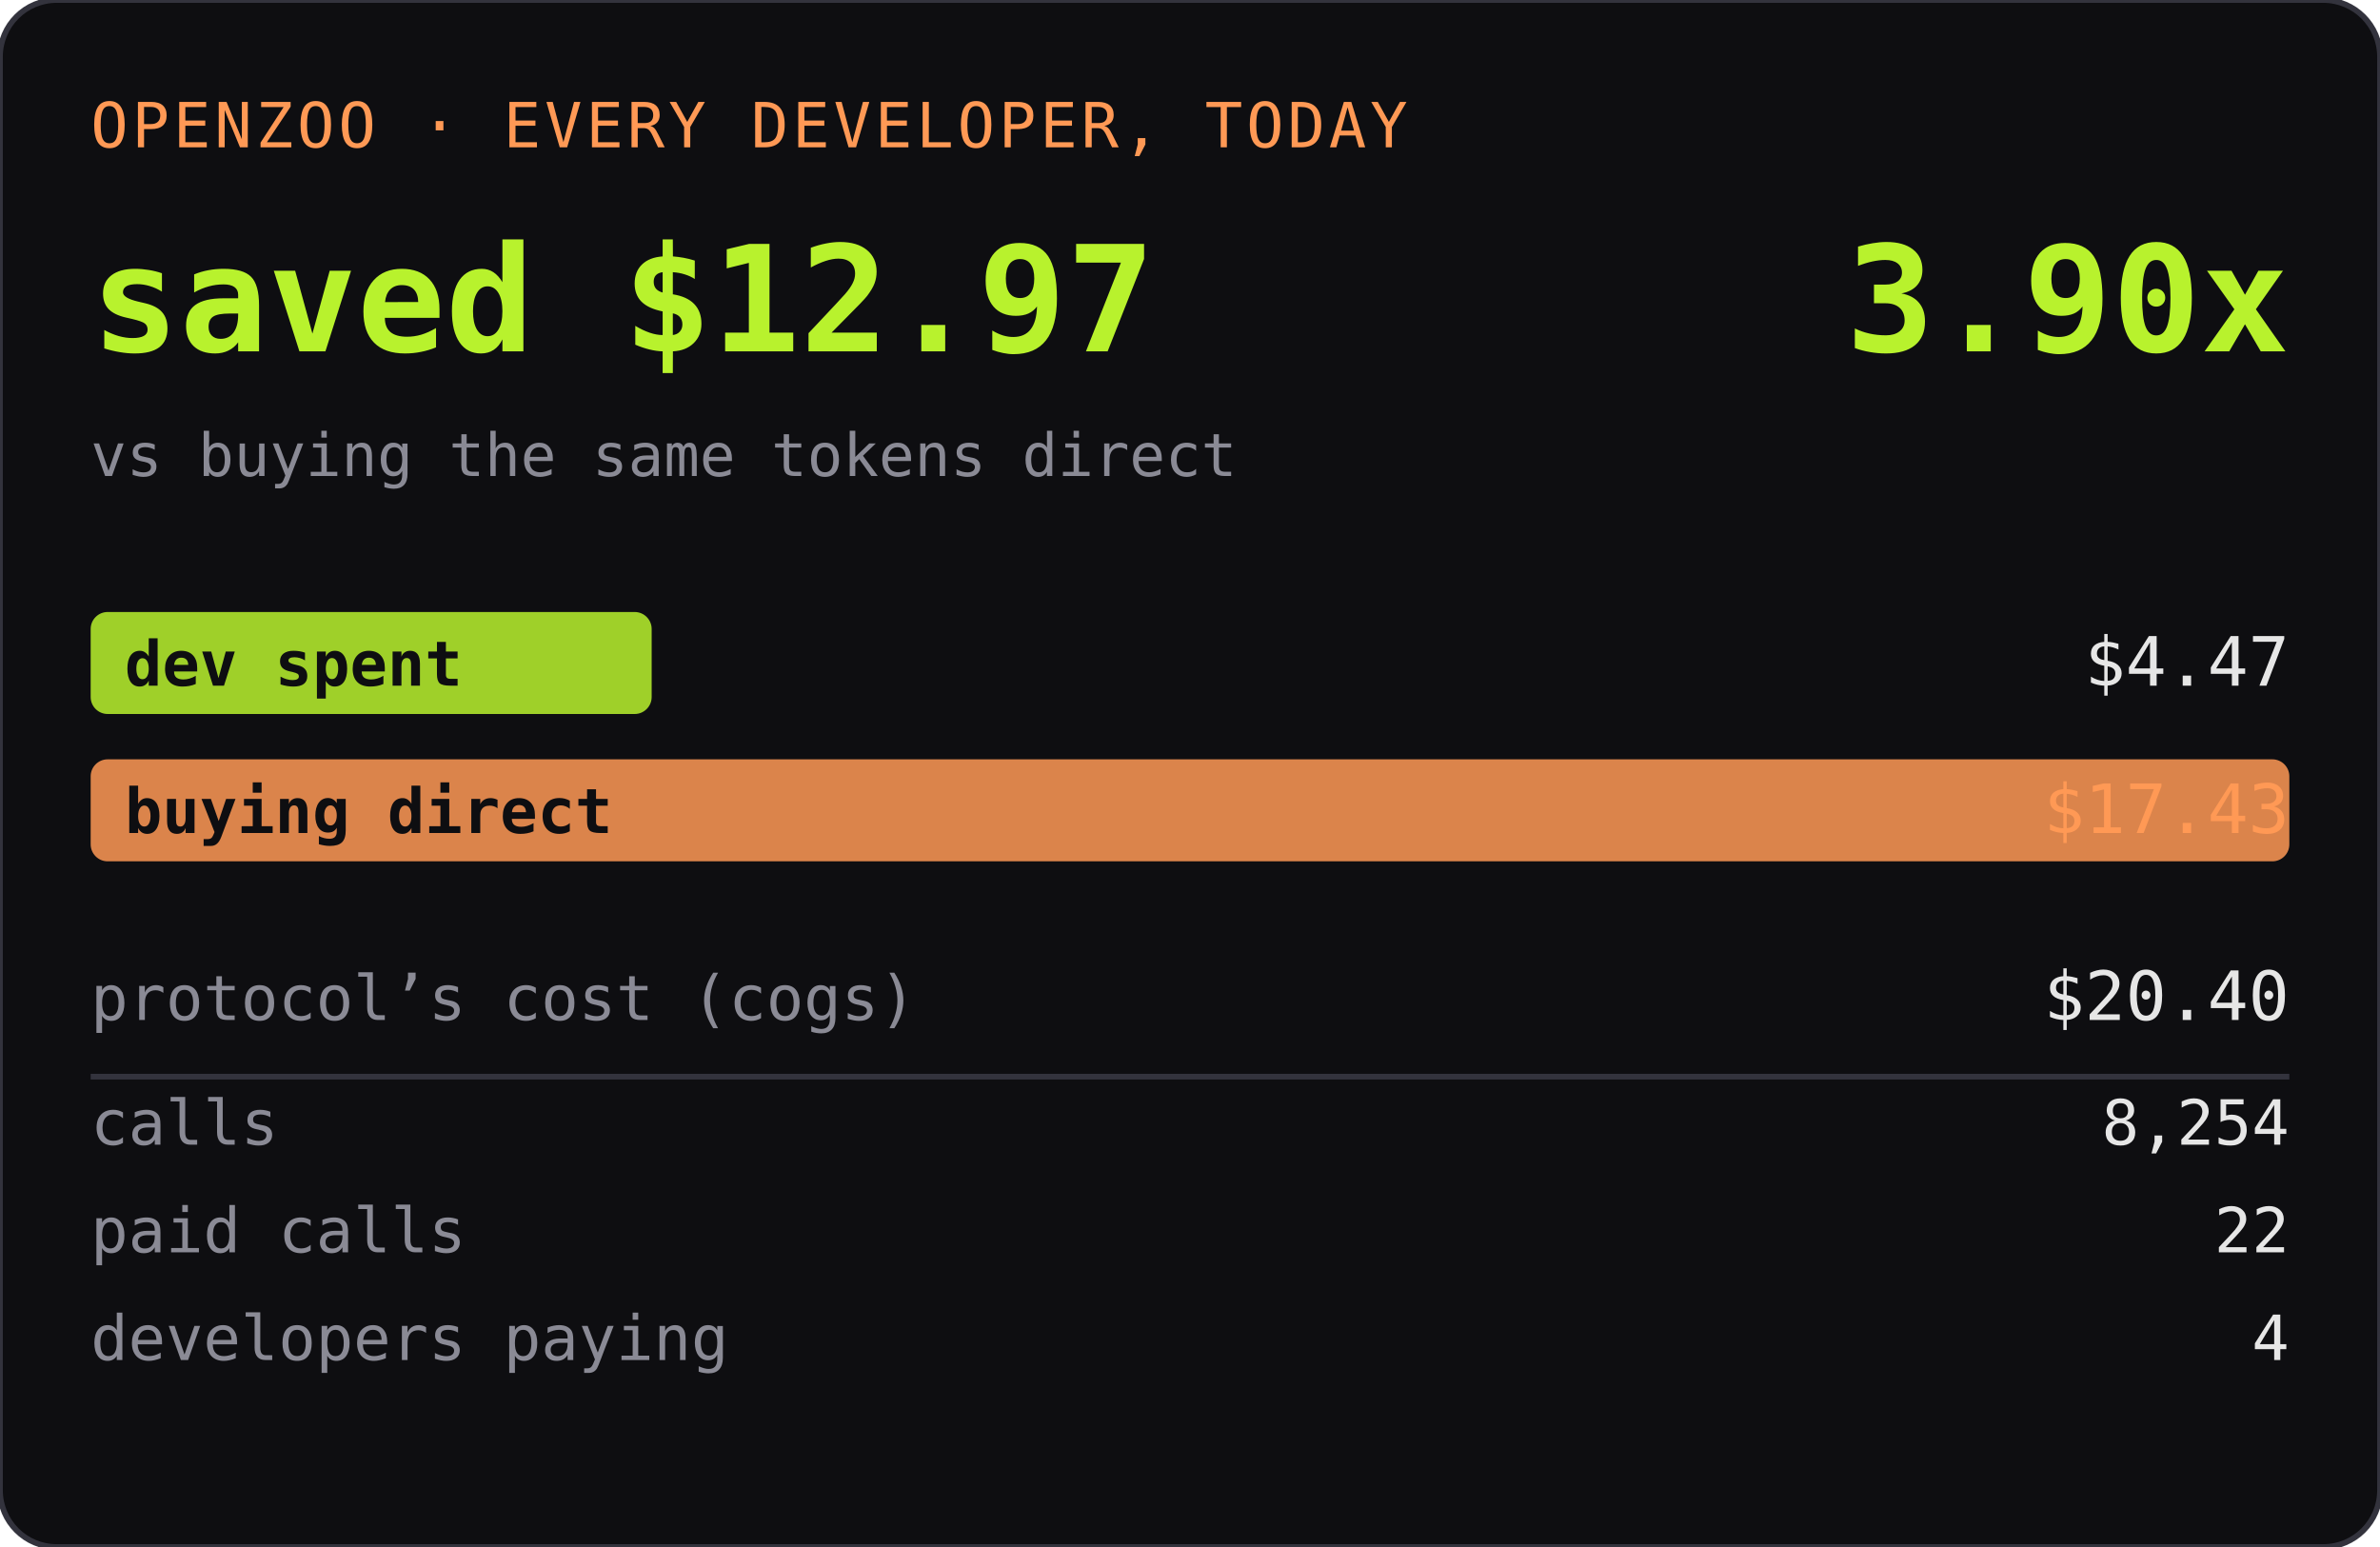
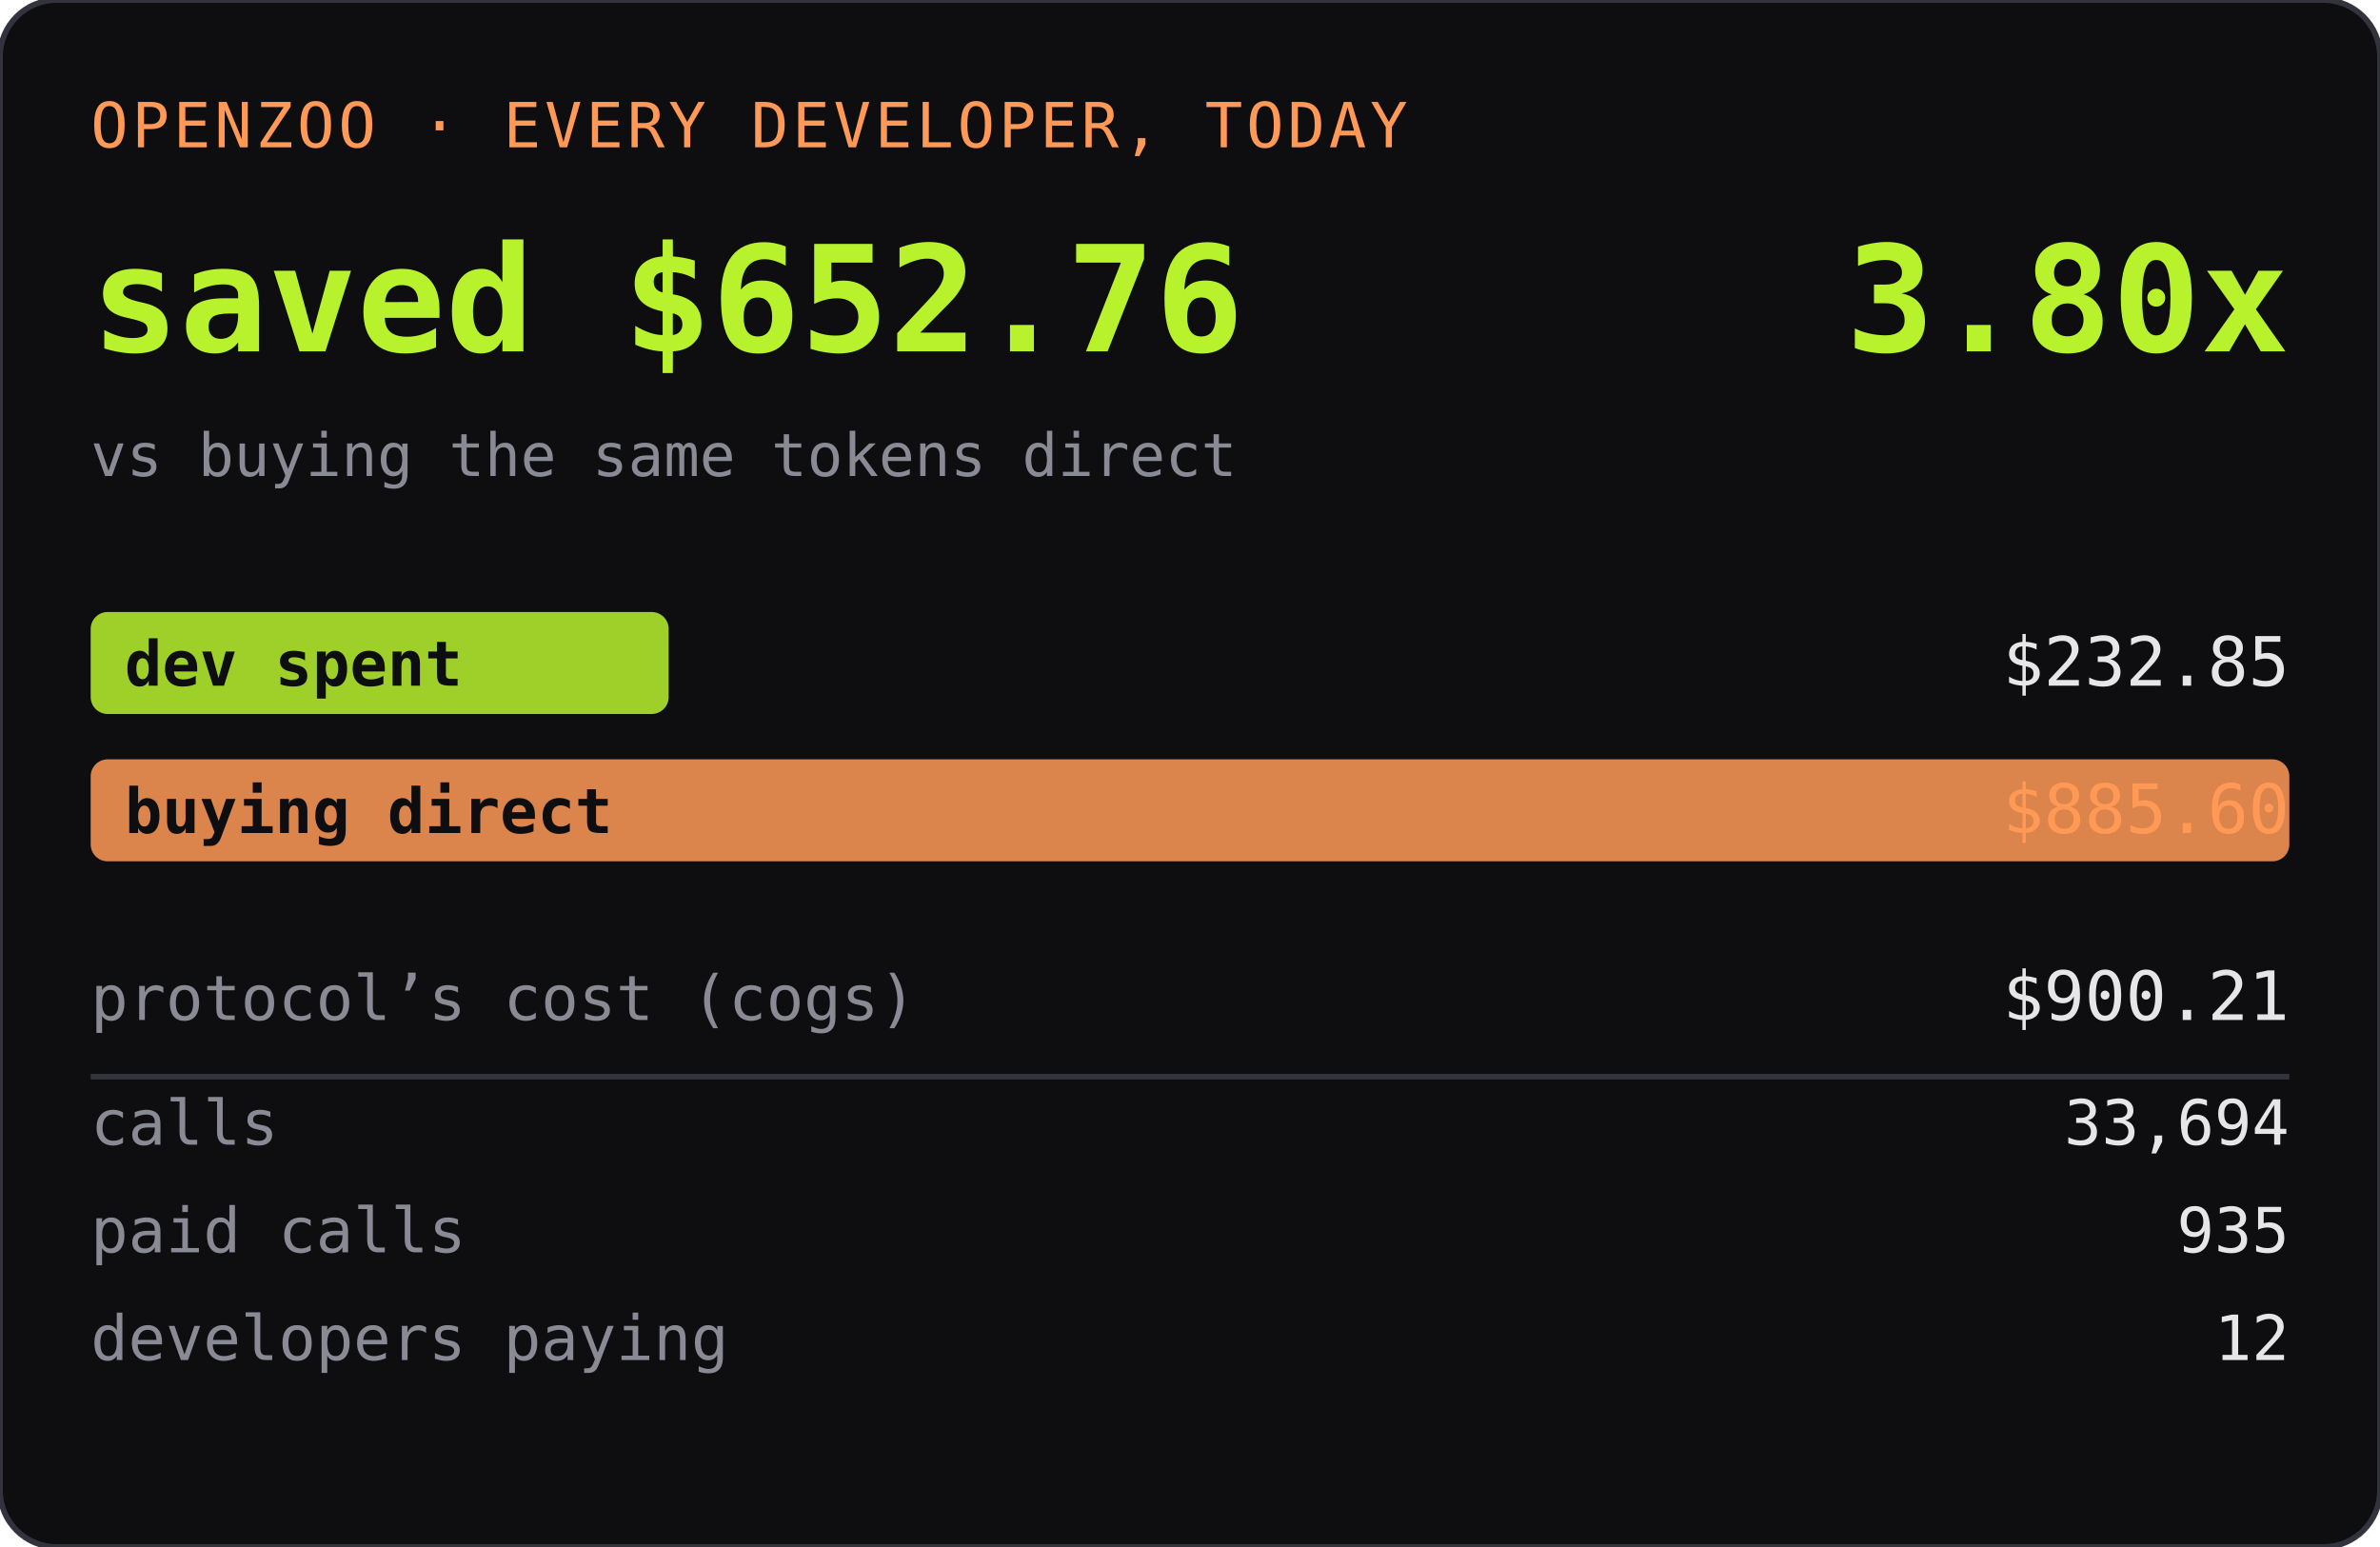
<svg xmlns="http://www.w3.org/2000/svg" width="420" height="273" role="img" aria-label="OPENZOO · EVERY DEVELOPER, TODAY">
  <rect width="420" height="273" rx="10" fill="#0e0e11" />
  <rect width="420" height="273" rx="10" fill="none" stroke="#33333d" />
  <text x="16" y="26" font-family="ui-monospace,SFMono-Regular,Menlo,monospace" font-size="11" fill="#ff9955" letter-spacing="0.06em">OPENZOO · EVERY DEVELOPER, TODAY</text>
-   <text x="16" y="62" font-family="ui-monospace,SFMono-Regular,Menlo,monospace" font-size="26" font-weight="600" fill="#b8f22d">saved $12.97</text>
-   <text x="404" y="62" text-anchor="end" font-family="ui-monospace,SFMono-Regular,Menlo,monospace" font-size="26" font-weight="600" fill="#b8f22d">3.90x</text>
+   <text x="16" y="62" font-family="ui-monospace,SFMono-Regular,Menlo,monospace" font-size="26" font-weight="600" fill="#b8f22d">saved $652.76</text>
+   <text x="404" y="62" text-anchor="end" font-family="ui-monospace,SFMono-Regular,Menlo,monospace" font-size="26" font-weight="600" fill="#b8f22d">3.80x</text>
  <text x="16" y="84" font-family="ui-monospace,SFMono-Regular,Menlo,monospace" font-size="10.5" fill="#8a8a95">vs buying the same tokens direct</text>
-   <rect x="16" y="108" width="99" height="18" rx="3" fill="#b8f22d" opacity="0.85" />
+   <rect x="16" y="108" width="102" height="18" rx="3" fill="#b8f22d" opacity="0.85" />
  <text x="22" y="121" font-family="ui-monospace,SFMono-Regular,Menlo,monospace" font-size="11" fill="#0e0e11" font-weight="600">dev spent</text>
-   <text x="404" y="121" text-anchor="end" font-family="ui-monospace,SFMono-Regular,Menlo,monospace" font-size="12" fill="#e6e6e6">$4.47</text>
+   <text x="404" y="121" text-anchor="end" font-family="ui-monospace,SFMono-Regular,Menlo,monospace" font-size="12" fill="#e6e6e6">$232.85</text>
  <rect x="16" y="134" width="388" height="18" rx="3" fill="#ff9955" opacity="0.85" />
  <text x="22" y="147" font-family="ui-monospace,SFMono-Regular,Menlo,monospace" font-size="11" fill="#0e0e11" font-weight="600">buying direct</text>
-   <text x="404" y="147" text-anchor="end" font-family="ui-monospace,SFMono-Regular,Menlo,monospace" font-size="12" fill="#ff9955">$17.43</text>
+   <text x="404" y="147" text-anchor="end" font-family="ui-monospace,SFMono-Regular,Menlo,monospace" font-size="12" fill="#ff9955">$885.60</text>
  <text x="16" y="180" font-family="ui-monospace,SFMono-Regular,Menlo,monospace" font-size="11" fill="#8a8a95">protocol’s cost (cogs)</text>
-   <text x="404" y="180" text-anchor="end" font-family="ui-monospace,SFMono-Regular,Menlo,monospace" font-size="12" fill="#e6e6e6">$20.40</text>
+   <text x="404" y="180" text-anchor="end" font-family="ui-monospace,SFMono-Regular,Menlo,monospace" font-size="12" fill="#e6e6e6">$900.21</text>
  <line x1="16" y1="190" x2="404" y2="190" stroke="#33333d" />
  <text x="16" y="202" font-family="ui-monospace,SFMono-Regular,Menlo,monospace" font-size="11" fill="#8a8a95">calls</text>
-   <text x="404" y="202" text-anchor="end" font-family="ui-monospace,SFMono-Regular,Menlo,monospace" font-size="11" fill="#e6e6e6">8,254</text>
+   <text x="404" y="202" text-anchor="end" font-family="ui-monospace,SFMono-Regular,Menlo,monospace" font-size="11" fill="#e6e6e6">33,694</text>
  <text x="16" y="221" font-family="ui-monospace,SFMono-Regular,Menlo,monospace" font-size="11" fill="#8a8a95">paid calls</text>
-   <text x="404" y="221" text-anchor="end" font-family="ui-monospace,SFMono-Regular,Menlo,monospace" font-size="11" fill="#e6e6e6">22</text>
+   <text x="404" y="221" text-anchor="end" font-family="ui-monospace,SFMono-Regular,Menlo,monospace" font-size="11" fill="#e6e6e6">935</text>
  <text x="16" y="240" font-family="ui-monospace,SFMono-Regular,Menlo,monospace" font-size="11" fill="#8a8a95">developers paying</text>
-   <text x="404" y="240" text-anchor="end" font-family="ui-monospace,SFMono-Regular,Menlo,monospace" font-size="11" fill="#e6e6e6">4</text>
+   <text x="404" y="240" text-anchor="end" font-family="ui-monospace,SFMono-Regular,Menlo,monospace" font-size="11" fill="#e6e6e6">12</text>
</svg>
